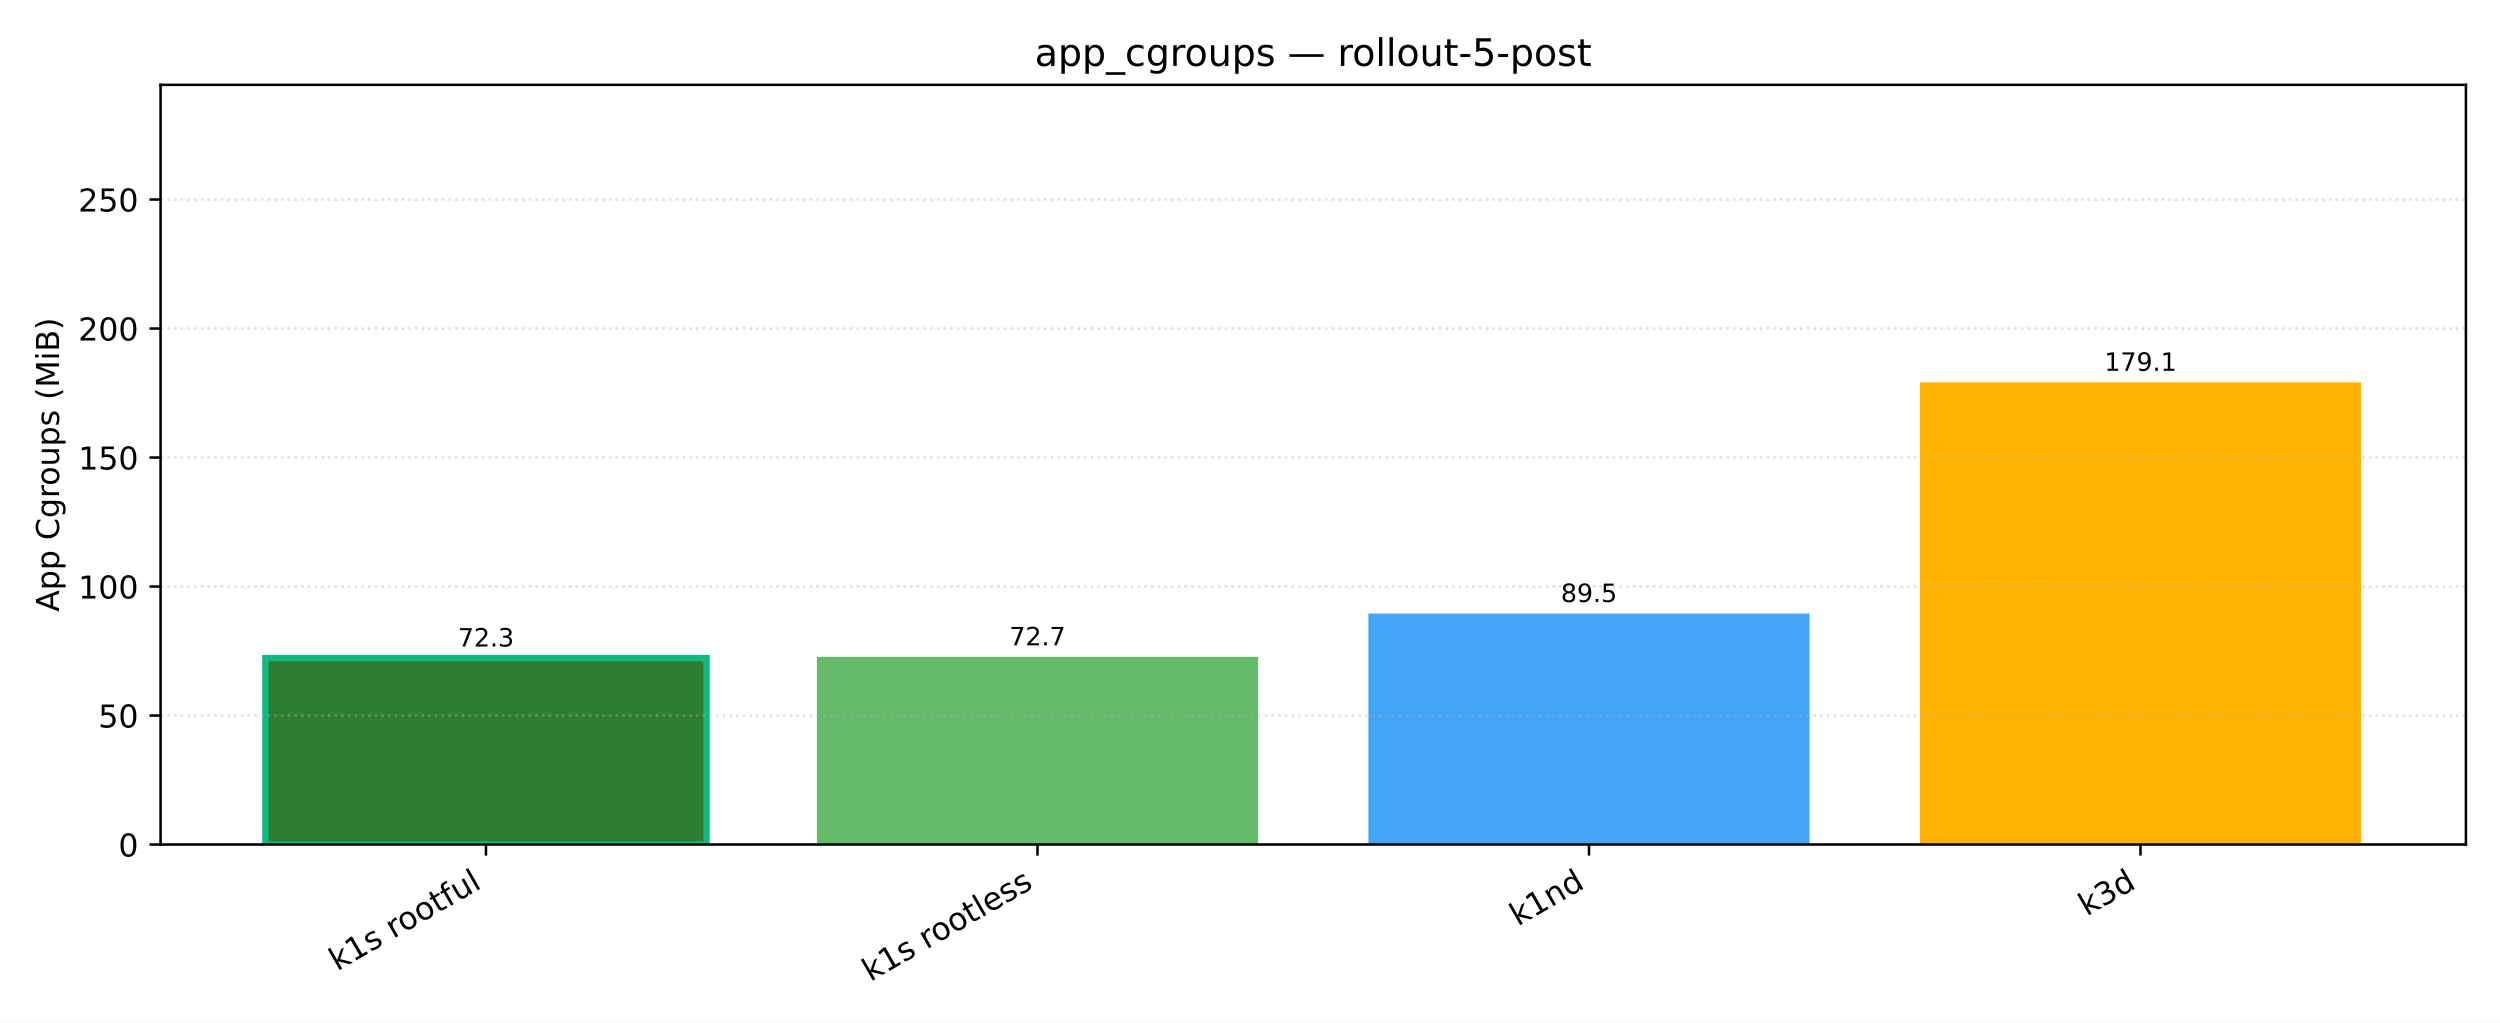
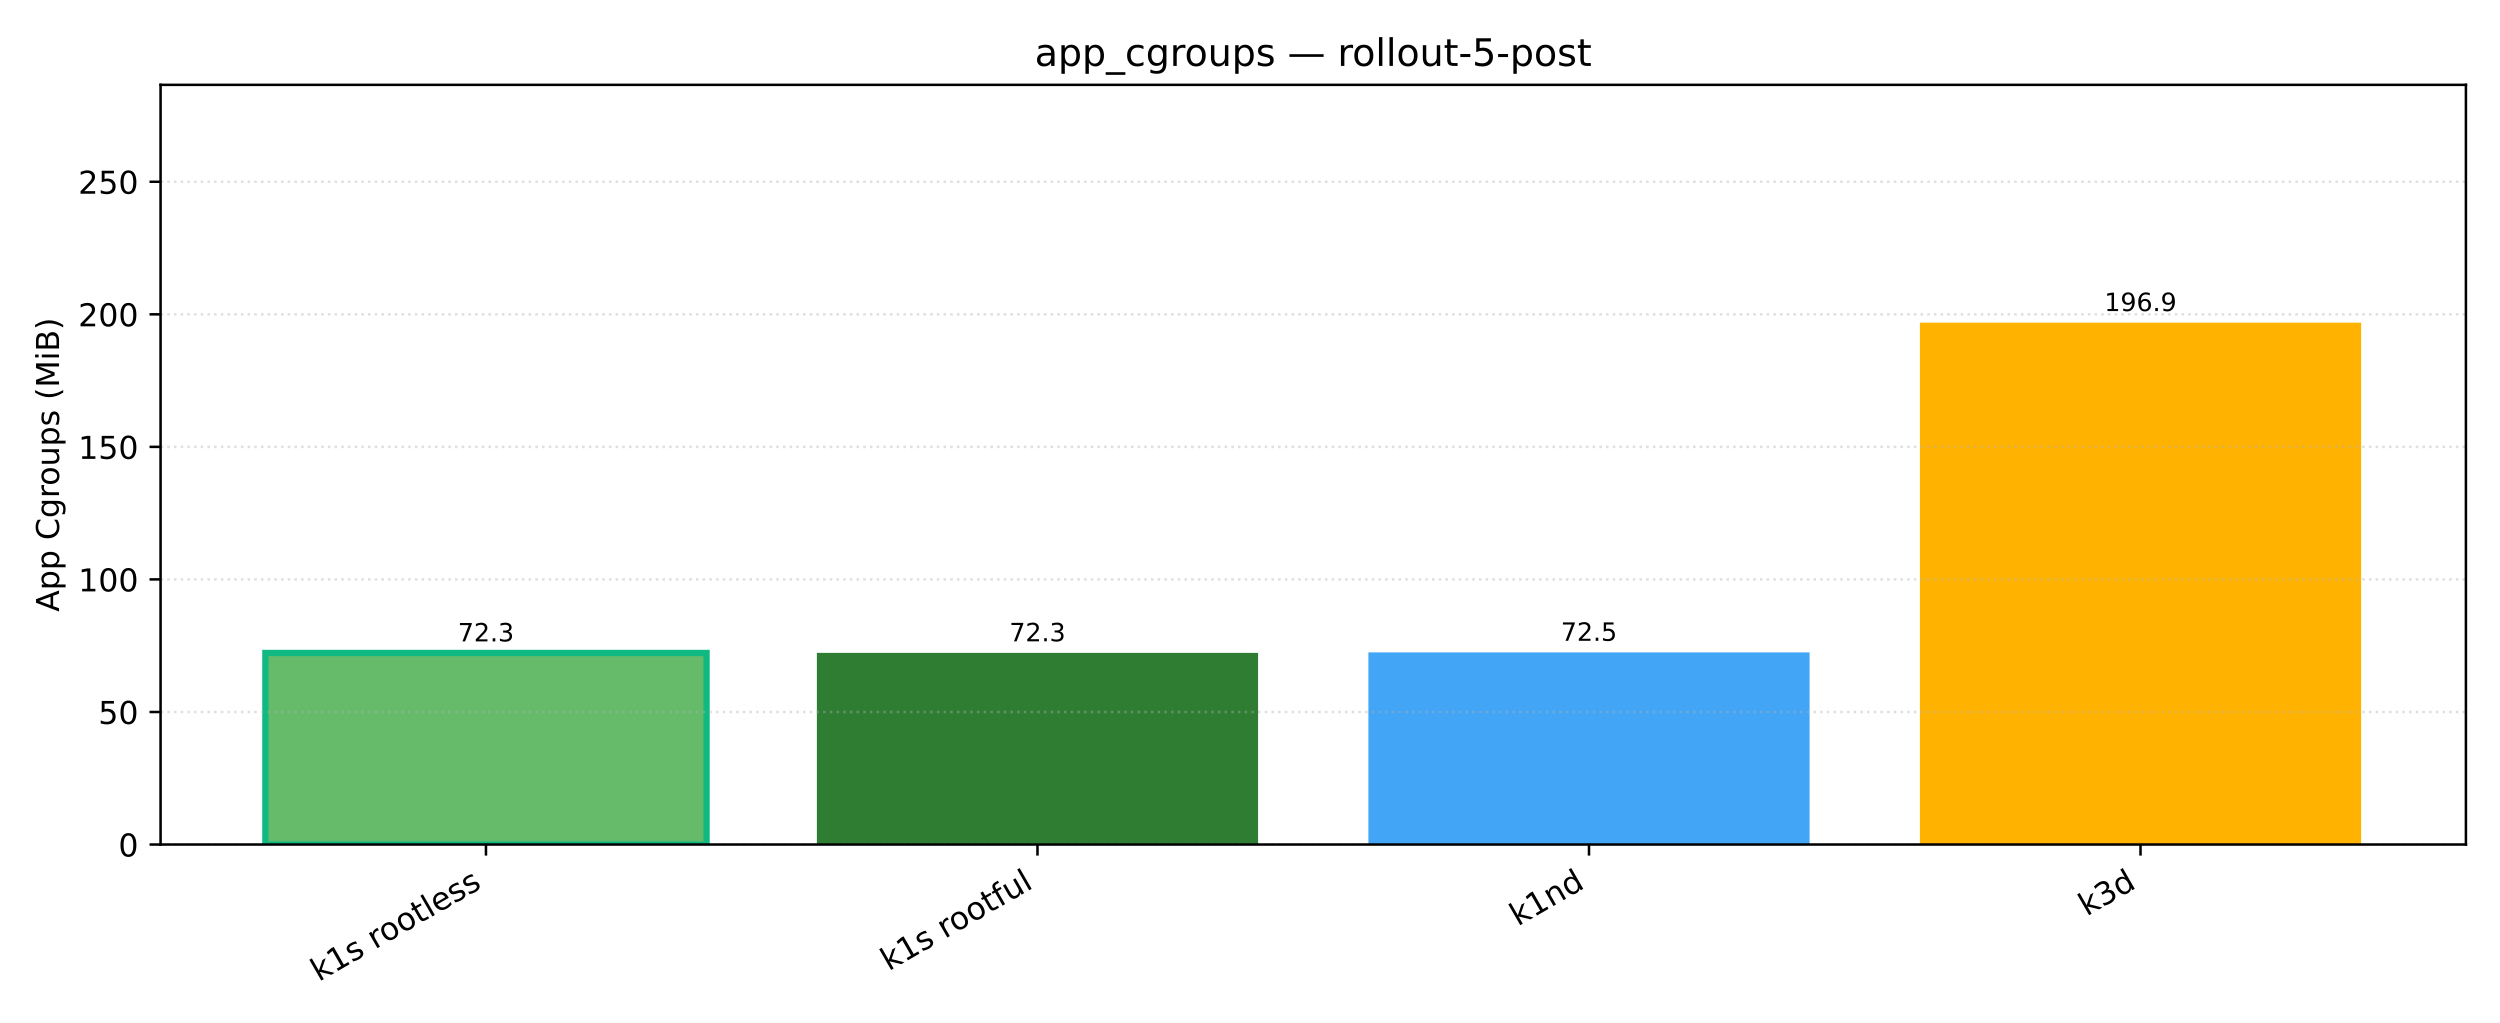
<svg xmlns="http://www.w3.org/2000/svg" xmlns:xlink="http://www.w3.org/1999/xlink" width="792pt" height="324pt" viewBox="0 0 792 324" version="1.1">
  <defs>
    <style type="text/css">*{stroke-linejoin: round; stroke-linecap: butt}</style>
  </defs>
  <g id="figure_1">
    <g id="patch_1">
      <path d="M 0 324  L 792 324  L 792 0  L 0 0  z " style="fill: #ffffff" />
    </g>
    <g id="axes_1">
      <g id="patch_2">
        <path d="M 50.87 267.545  L 781.2 267.545  L 781.2 26.88  L 50.87 26.88  z " style="fill: #ffffff" />
      </g>
      <g id="patch_3">
-         <path d="M 84.067 267.545  L 223.843 267.545  L 223.843 208.479  L 84.067 208.479  z " clip-path="url(#p14e02a2834)" style="fill: #2e7d32; stroke: #10b981; stroke-width: 2; stroke-linejoin: miter" />
+         <path d="M 84.067 267.545  L 223.843 267.545  L 223.843 206.863  L 84.067 206.863  z " clip-path="url(#pf9cf0e3495)" style="fill: #66bb6a; stroke: #10b981; stroke-width: 2; stroke-linejoin: miter" />
      </g>
      <g id="patch_4">
-         <path d="M 258.787 267.545  L 398.563 267.545  L 398.563 208.105  L 258.787 208.105  z " clip-path="url(#p14e02a2834)" style="fill: #66bb6a" />
+         <path d="M 258.787 267.545  L 398.563 267.545  L 398.563 206.83  L 258.787 206.83  z " clip-path="url(#pf9cf0e3495)" style="fill: #2e7d32" />
      </g>
      <g id="patch_5">
-         <path d="M 433.507 267.545  L 573.283 267.545  L 573.283 194.383  L 433.507 194.383  z " clip-path="url(#p14e02a2834)" style="fill: #42a5f5" />
+         <path d="M 433.507 267.545  L 573.283 267.545  L 573.283 206.676  L 433.507 206.676  z " clip-path="url(#pf9cf0e3495)" style="fill: #42a5f5" />
      </g>
      <g id="patch_6">
-         <path d="M 608.227 267.545  L 748.003 267.545  L 748.003 121.134  L 608.227 121.134  z " clip-path="url(#p14e02a2834)" style="fill: #ffb300" />
+         <path d="M 608.227 267.545  L 748.003 267.545  L 748.003 102.217  L 608.227 102.217  z " clip-path="url(#pf9cf0e3495)" style="fill: #ffb300" />
      </g>
      <g id="matplotlib.axis_1">
        <g id="xtick_1">
          <g id="line2d_1">
            <defs>
-               <path id="maa948cf7f7" d="M 0 0  L 0 3.5  " style="stroke: #000000; stroke-width: 0.8" />
+               <path id="m8f2cdf877e" d="M 0 0  L 0 3.5  " style="stroke: #000000; stroke-width: 0.8" />
            </defs>
            <g>
-               <use xlink:href="#maa948cf7f7" x="153.955" y="267.545" style="stroke: #000000; stroke-width: 0.8" />
+               <use xlink:href="#m8f2cdf877e" x="153.955" y="267.545" style="stroke: #000000; stroke-width: 0.8" />
            </g>
          </g>
          <g id="text_1">
-             <g transform="translate(106.8249 307.7361) rotate(-30) scale(0.1 -0.1)">
+             <g transform="translate(101.0103 311.0931) rotate(-30) scale(0.1 -0.1)">
              <defs>
                <path id="DejaVuSans-6b" d="M 581 4863  L 1159 4863  L 1159 1991  L 2875 3500  L 3609 3500  L 1753 1863  L 3688 0  L 2938 0  L 1159 1709  L 1159 0  L 581 0  L 581 4863  z " transform="scale(0.015625)" />
                <path id="DejaVuSans-31" d="M 794 531  L 1825 531  L 1825 4091  L 703 3866  L 703 4441  L 1819 4666  L 2450 4666  L 2450 531  L 3481 531  L 3481 0  L 794 0  L 794 531  z " transform="scale(0.015625)" />
                <path id="DejaVuSans-73" d="M 2834 3397  L 2834 2853  Q 2591 2978 2328 3040  Q 2066 3103 1784 3103  Q 1356 3103 1142 2972  Q 928 2841 928 2578  Q 928 2378 1081 2264  Q 1234 2150 1697 2047  L 1894 2003  Q 2506 1872 2764 1633  Q 3022 1394 3022 966  Q 3022 478 2636 193  Q 2250 -91 1575 -91  Q 1294 -91 989 -36  Q 684 19 347 128  L 347 722  Q 666 556 975 473  Q 1284 391 1588 391  Q 1994 391 2212 530  Q 2431 669 2431 922  Q 2431 1156 2273 1281  Q 2116 1406 1581 1522  L 1381 1569  Q 847 1681 609 1914  Q 372 2147 372 2553  Q 372 3047 722 3315  Q 1072 3584 1716 3584  Q 2034 3584 2315 3537  Q 2597 3491 2834 3397  z " transform="scale(0.015625)" />
                <path id="DejaVuSans-20" transform="scale(0.015625)" />
                <path id="DejaVuSans-72" d="M 2631 2963  Q 2534 3019 2420 3045  Q 2306 3072 2169 3072  Q 1681 3072 1420 2755  Q 1159 2438 1159 1844  L 1159 0  L 581 0  L 581 3500  L 1159 3500  L 1159 2956  Q 1341 3275 1631 3429  Q 1922 3584 2338 3584  Q 2397 3584 2469 3576  Q 2541 3569 2628 3553  L 2631 2963  z " transform="scale(0.015625)" />
                <path id="DejaVuSans-6f" d="M 1959 3097  Q 1497 3097 1228 2736  Q 959 2375 959 1747  Q 959 1119 1226 758  Q 1494 397 1959 397  Q 2419 397 2687 759  Q 2956 1122 2956 1747  Q 2956 2369 2687 2733  Q 2419 3097 1959 3097  z M 1959 3584  Q 2709 3584 3137 3096  Q 3566 2609 3566 1747  Q 3566 888 3137 398  Q 2709 -91 1959 -91  Q 1206 -91 779 398  Q 353 888 353 1747  Q 353 2609 779 3096  Q 1206 3584 1959 3584  z " transform="scale(0.015625)" />
                <path id="DejaVuSans-74" d="M 1172 4494  L 1172 3500  L 2356 3500  L 2356 3053  L 1172 3053  L 1172 1153  Q 1172 725 1289 603  Q 1406 481 1766 481  L 2356 481  L 2356 0  L 1766 0  Q 1100 0 847 248  Q 594 497 594 1153  L 594 3053  L 172 3053  L 172 3500  L 594 3500  L 594 4494  L 1172 4494  z " transform="scale(0.015625)" />
-                 <path id="DejaVuSans-66" d="M 2375 4863  L 2375 4384  L 1825 4384  Q 1516 4384 1395 4259  Q 1275 4134 1275 3809  L 1275 3500  L 2222 3500  L 2222 3053  L 1275 3053  L 1275 0  L 697 0  L 697 3053  L 147 3053  L 147 3500  L 697 3500  L 697 3744  Q 697 4328 969 4595  Q 1241 4863 1831 4863  L 2375 4863  z " transform="scale(0.015625)" />
-                 <path id="DejaVuSans-75" d="M 544 1381  L 544 3500  L 1119 3500  L 1119 1403  Q 1119 906 1312 657  Q 1506 409 1894 409  Q 2359 409 2629 706  Q 2900 1003 2900 1516  L 2900 3500  L 3475 3500  L 3475 0  L 2900 0  L 2900 538  Q 2691 219 2414 64  Q 2138 -91 1772 -91  Q 1169 -91 856 284  Q 544 659 544 1381  z M 1991 3584  L 1991 3584  z " transform="scale(0.015625)" />
                <path id="DejaVuSans-6c" d="M 603 4863  L 1178 4863  L 1178 0  L 603 0  L 603 4863  z " transform="scale(0.015625)" />
-               </defs>
-               <use xlink:href="#DejaVuSans-6b" />
-               <use xlink:href="#DejaVuSans-31" transform="translate(57.91016 0)" />
-               <use xlink:href="#DejaVuSans-73" transform="translate(121.5332 0)" />
-               <use xlink:href="#DejaVuSans-20" transform="translate(173.6328 0)" />
-               <use xlink:href="#DejaVuSans-72" transform="translate(205.4199 0)" />
-               <use xlink:href="#DejaVuSans-6f" transform="translate(244.2832 0)" />
-               <use xlink:href="#DejaVuSans-6f" transform="translate(305.4648 0)" />
-               <use xlink:href="#DejaVuSans-74" transform="translate(366.6465 0)" />
-               <use xlink:href="#DejaVuSans-66" transform="translate(405.8555 0)" />
-               <use xlink:href="#DejaVuSans-75" transform="translate(441.0605 0)" />
-               <use xlink:href="#DejaVuSans-6c" transform="translate(504.4395 0)" />
-             </g>
-           </g>
-         </g>
-         <g id="xtick_2">
-           <g id="line2d_2">
-             <g>
-               <use xlink:href="#maa948cf7f7" x="328.675" y="267.545" style="stroke: #000000; stroke-width: 0.8" />
-             </g>
-           </g>
-           <g id="text_2">
-             <g transform="translate(275.7304 311.0931) rotate(-30) scale(0.1 -0.1)">
-               <defs>
                <path id="DejaVuSans-65" d="M 3597 1894  L 3597 1613  L 953 1613  Q 991 1019 1311 708  Q 1631 397 2203 397  Q 2534 397 2845 478  Q 3156 559 3463 722  L 3463 178  Q 3153 47 2828 -22  Q 2503 -91 2169 -91  Q 1331 -91 842 396  Q 353 884 353 1716  Q 353 2575 817 3079  Q 1281 3584 2069 3584  Q 2775 3584 3186 3129  Q 3597 2675 3597 1894  z M 3022 2063  Q 3016 2534 2758 2815  Q 2500 3097 2075 3097  Q 1594 3097 1305 2825  Q 1016 2553 972 2059  L 3022 2063  z " transform="scale(0.015625)" />
              </defs>
              <use xlink:href="#DejaVuSans-6b" />
              <use xlink:href="#DejaVuSans-31" transform="translate(57.91016 0)" />
              <use xlink:href="#DejaVuSans-73" transform="translate(121.5332 0)" />
              <use xlink:href="#DejaVuSans-20" transform="translate(173.6328 0)" />
              <use xlink:href="#DejaVuSans-72" transform="translate(205.4199 0)" />
              <use xlink:href="#DejaVuSans-6f" transform="translate(244.2832 0)" />
              <use xlink:href="#DejaVuSans-6f" transform="translate(305.4648 0)" />
              <use xlink:href="#DejaVuSans-74" transform="translate(366.6465 0)" />
              <use xlink:href="#DejaVuSans-6c" transform="translate(405.8555 0)" />
              <use xlink:href="#DejaVuSans-65" transform="translate(433.6387 0)" />
              <use xlink:href="#DejaVuSans-73" transform="translate(495.1621 0)" />
              <use xlink:href="#DejaVuSans-73" transform="translate(547.2617 0)" />
            </g>
          </g>
        </g>
+         <g id="xtick_2">
+           <g id="line2d_2">
+             <g>
+               <use xlink:href="#m8f2cdf877e" x="328.675" y="267.545" style="stroke: #000000; stroke-width: 0.8" />
+             </g>
+           </g>
+           <g id="text_2">
+             <g transform="translate(281.545 307.7361) rotate(-30) scale(0.1 -0.1)">
+               <defs>
+                 <path id="DejaVuSans-66" d="M 2375 4863  L 2375 4384  L 1825 4384  Q 1516 4384 1395 4259  Q 1275 4134 1275 3809  L 1275 3500  L 2222 3500  L 2222 3053  L 1275 3053  L 1275 0  L 697 0  L 697 3053  L 147 3053  L 147 3500  L 697 3500  L 697 3744  Q 697 4328 969 4595  Q 1241 4863 1831 4863  L 2375 4863  z " transform="scale(0.015625)" />
+                 <path id="DejaVuSans-75" d="M 544 1381  L 544 3500  L 1119 3500  L 1119 1403  Q 1119 906 1312 657  Q 1506 409 1894 409  Q 2359 409 2629 706  Q 2900 1003 2900 1516  L 2900 3500  L 3475 3500  L 3475 0  L 2900 0  L 2900 538  Q 2691 219 2414 64  Q 2138 -91 1772 -91  Q 1169 -91 856 284  Q 544 659 544 1381  z M 1991 3584  L 1991 3584  z " transform="scale(0.015625)" />
+               </defs>
+               <use xlink:href="#DejaVuSans-6b" />
+               <use xlink:href="#DejaVuSans-31" transform="translate(57.91016 0)" />
+               <use xlink:href="#DejaVuSans-73" transform="translate(121.5332 0)" />
+               <use xlink:href="#DejaVuSans-20" transform="translate(173.6328 0)" />
+               <use xlink:href="#DejaVuSans-72" transform="translate(205.4199 0)" />
+               <use xlink:href="#DejaVuSans-6f" transform="translate(244.2832 0)" />
+               <use xlink:href="#DejaVuSans-6f" transform="translate(305.4648 0)" />
+               <use xlink:href="#DejaVuSans-74" transform="translate(366.6465 0)" />
+               <use xlink:href="#DejaVuSans-66" transform="translate(405.8555 0)" />
+               <use xlink:href="#DejaVuSans-75" transform="translate(441.0605 0)" />
+               <use xlink:href="#DejaVuSans-6c" transform="translate(504.4395 0)" />
+             </g>
+           </g>
+         </g>
        <g id="xtick_3">
          <g id="line2d_3">
            <g>
-               <use xlink:href="#maa948cf7f7" x="503.395" y="267.545" style="stroke: #000000; stroke-width: 0.8" />
+               <use xlink:href="#m8f2cdf877e" x="503.395" y="267.545" style="stroke: #000000; stroke-width: 0.8" />
            </g>
          </g>
          <g id="text_3">
            <g transform="translate(480.8439 293.5454) rotate(-30) scale(0.1 -0.1)">
              <defs>
                <path id="DejaVuSans-6e" d="M 3513 2113  L 3513 0  L 2938 0  L 2938 2094  Q 2938 2591 2744 2837  Q 2550 3084 2163 3084  Q 1697 3084 1428 2787  Q 1159 2491 1159 1978  L 1159 0  L 581 0  L 581 3500  L 1159 3500  L 1159 2956  Q 1366 3272 1645 3428  Q 1925 3584 2291 3584  Q 2894 3584 3203 3211  Q 3513 2838 3513 2113  z " transform="scale(0.015625)" />
                <path id="DejaVuSans-64" d="M 2906 2969  L 2906 4863  L 3481 4863  L 3481 0  L 2906 0  L 2906 525  Q 2725 213 2448 61  Q 2172 -91 1784 -91  Q 1150 -91 751 415  Q 353 922 353 1747  Q 353 2572 751 3078  Q 1150 3584 1784 3584  Q 2172 3584 2448 3432  Q 2725 3281 2906 2969  z M 947 1747  Q 947 1113 1208 752  Q 1469 391 1925 391  Q 2381 391 2643 752  Q 2906 1113 2906 1747  Q 2906 2381 2643 2742  Q 2381 3103 1925 3103  Q 1469 3103 1208 2742  Q 947 2381 947 1747  z " transform="scale(0.015625)" />
              </defs>
              <use xlink:href="#DejaVuSans-6b" />
              <use xlink:href="#DejaVuSans-31" transform="translate(57.91016 0)" />
              <use xlink:href="#DejaVuSans-6e" transform="translate(121.5332 0)" />
              <use xlink:href="#DejaVuSans-64" transform="translate(184.9121 0)" />
            </g>
          </g>
        </g>
        <g id="xtick_4">
          <g id="line2d_4">
            <g>
-               <use xlink:href="#maa948cf7f7" x="678.115" y="267.545" style="stroke: #000000; stroke-width: 0.8" />
+               <use xlink:href="#m8f2cdf877e" x="678.115" y="267.545" style="stroke: #000000; stroke-width: 0.8" />
            </g>
          </g>
          <g id="text_4">
            <g transform="translate(661.0525 290.3767) rotate(-30) scale(0.1 -0.1)">
              <defs>
                <path id="DejaVuSans-33" d="M 2597 2516  Q 3050 2419 3304 2112  Q 3559 1806 3559 1356  Q 3559 666 3084 287  Q 2609 -91 1734 -91  Q 1441 -91 1130 -33  Q 819 25 488 141  L 488 750  Q 750 597 1062 519  Q 1375 441 1716 441  Q 2309 441 2620 675  Q 2931 909 2931 1356  Q 2931 1769 2642 2001  Q 2353 2234 1838 2234  L 1294 2234  L 1294 2753  L 1863 2753  Q 2328 2753 2575 2939  Q 2822 3125 2822 3475  Q 2822 3834 2567 4026  Q 2313 4219 1838 4219  Q 1578 4219 1281 4162  Q 984 4106 628 3988  L 628 4550  Q 988 4650 1302 4700  Q 1616 4750 1894 4750  Q 2613 4750 3031 4423  Q 3450 4097 3450 3541  Q 3450 3153 3228 2886  Q 3006 2619 2597 2516  z " transform="scale(0.015625)" />
              </defs>
              <use xlink:href="#DejaVuSans-6b" />
              <use xlink:href="#DejaVuSans-33" transform="translate(57.91016 0)" />
              <use xlink:href="#DejaVuSans-64" transform="translate(121.5332 0)" />
            </g>
          </g>
        </g>
      </g>
      <g id="matplotlib.axis_2">
        <g id="ytick_1">
          <g id="line2d_5">
-             <path d="M 50.87 267.545  L 781.2 267.545  " clip-path="url(#p14e02a2834)" style="fill: none; stroke-dasharray: 0.8,1.32; stroke-dashoffset: 0; stroke: #b0b0b0; stroke-opacity: 0.4; stroke-width: 0.8" />
+             <path d="M 50.87 267.545  L 781.2 267.545  " clip-path="url(#pf9cf0e3495)" style="fill: none; stroke-dasharray: 0.8,1.32; stroke-dashoffset: 0; stroke: #b0b0b0; stroke-opacity: 0.4; stroke-width: 0.8" />
          </g>
          <g id="line2d_6">
            <defs>
-               <path id="mb585f0fc6f" d="M 0 0  L -3.5 0  " style="stroke: #000000; stroke-width: 0.8" />
+               <path id="ma4de119f3a" d="M 0 0  L -3.5 0  " style="stroke: #000000; stroke-width: 0.8" />
            </defs>
            <g>
-               <use xlink:href="#mb585f0fc6f" x="50.87" y="267.545" style="stroke: #000000; stroke-width: 0.8" />
+               <use xlink:href="#ma4de119f3a" x="50.87" y="267.545" style="stroke: #000000; stroke-width: 0.8" />
            </g>
          </g>
          <g id="text_5">
            <g transform="translate(37.5075 271.3447) scale(0.1 -0.1)">
              <defs>
                <path id="DejaVuSans-30" d="M 2034 4250  Q 1547 4250 1301 3770  Q 1056 3291 1056 2328  Q 1056 1369 1301 889  Q 1547 409 2034 409  Q 2525 409 2770 889  Q 3016 1369 3016 2328  Q 3016 3291 2770 3770  Q 2525 4250 2034 4250  z M 2034 4750  Q 2819 4750 3233 4129  Q 3647 3509 3647 2328  Q 3647 1150 3233 529  Q 2819 -91 2034 -91  Q 1250 -91 836 529  Q 422 1150 422 2328  Q 422 3509 836 4129  Q 1250 4750 2034 4750  z " transform="scale(0.015625)" />
              </defs>
              <use xlink:href="#DejaVuSans-30" />
            </g>
          </g>
        </g>
        <g id="ytick_2">
          <g id="line2d_7">
-             <path d="M 50.87 226.678  L 781.2 226.678  " clip-path="url(#p14e02a2834)" style="fill: none; stroke-dasharray: 0.8,1.32; stroke-dashoffset: 0; stroke: #b0b0b0; stroke-opacity: 0.4; stroke-width: 0.8" />
+             <path d="M 50.87 225.553  L 781.2 225.553  " clip-path="url(#pf9cf0e3495)" style="fill: none; stroke-dasharray: 0.8,1.32; stroke-dashoffset: 0; stroke: #b0b0b0; stroke-opacity: 0.4; stroke-width: 0.8" />
          </g>
          <g id="line2d_8">
            <g>
-               <use xlink:href="#mb585f0fc6f" x="50.87" y="226.678" style="stroke: #000000; stroke-width: 0.8" />
+               <use xlink:href="#ma4de119f3a" x="50.87" y="225.553" style="stroke: #000000; stroke-width: 0.8" />
            </g>
          </g>
          <g id="text_6">
-             <g transform="translate(31.145 230.4771) scale(0.1 -0.1)">
+             <g transform="translate(31.145 229.3523) scale(0.1 -0.1)">
              <defs>
                <path id="DejaVuSans-35" d="M 691 4666  L 3169 4666  L 3169 4134  L 1269 4134  L 1269 2991  Q 1406 3038 1543 3061  Q 1681 3084 1819 3084  Q 2600 3084 3056 2656  Q 3513 2228 3513 1497  Q 3513 744 3044 326  Q 2575 -91 1722 -91  Q 1428 -91 1123 -41  Q 819 9 494 109  L 494 744  Q 775 591 1075 516  Q 1375 441 1709 441  Q 2250 441 2565 725  Q 2881 1009 2881 1497  Q 2881 1984 2565 2268  Q 2250 2553 1709 2553  Q 1456 2553 1204 2497  Q 953 2441 691 2322  L 691 4666  z " transform="scale(0.015625)" />
              </defs>
              <use xlink:href="#DejaVuSans-35" />
              <use xlink:href="#DejaVuSans-30" transform="translate(63.62305 0)" />
            </g>
          </g>
        </g>
        <g id="ytick_3">
          <g id="line2d_9">
-             <path d="M 50.87 185.81  L 781.2 185.81  " clip-path="url(#p14e02a2834)" style="fill: none; stroke-dasharray: 0.8,1.32; stroke-dashoffset: 0; stroke: #b0b0b0; stroke-opacity: 0.4; stroke-width: 0.8" />
+             <path d="M 50.87 183.561  L 781.2 183.561  " clip-path="url(#pf9cf0e3495)" style="fill: none; stroke-dasharray: 0.8,1.32; stroke-dashoffset: 0; stroke: #b0b0b0; stroke-opacity: 0.4; stroke-width: 0.8" />
          </g>
          <g id="line2d_10">
            <g>
-               <use xlink:href="#mb585f0fc6f" x="50.87" y="185.81" style="stroke: #000000; stroke-width: 0.8" />
+               <use xlink:href="#ma4de119f3a" x="50.87" y="183.561" style="stroke: #000000; stroke-width: 0.8" />
            </g>
          </g>
          <g id="text_7">
-             <g transform="translate(24.7825 189.6095) scale(0.1 -0.1)">
+             <g transform="translate(24.7825 187.36) scale(0.1 -0.1)">
              <use xlink:href="#DejaVuSans-31" />
              <use xlink:href="#DejaVuSans-30" transform="translate(63.62305 0)" />
              <use xlink:href="#DejaVuSans-30" transform="translate(127.2461 0)" />
            </g>
          </g>
        </g>
        <g id="ytick_4">
          <g id="line2d_11">
-             <path d="M 50.87 144.943  L 781.2 144.943  " clip-path="url(#p14e02a2834)" style="fill: none; stroke-dasharray: 0.8,1.32; stroke-dashoffset: 0; stroke: #b0b0b0; stroke-opacity: 0.4; stroke-width: 0.8" />
+             <path d="M 50.87 141.568  L 781.2 141.568  " clip-path="url(#pf9cf0e3495)" style="fill: none; stroke-dasharray: 0.8,1.32; stroke-dashoffset: 0; stroke: #b0b0b0; stroke-opacity: 0.4; stroke-width: 0.8" />
          </g>
          <g id="line2d_12">
            <g>
-               <use xlink:href="#mb585f0fc6f" x="50.87" y="144.943" style="stroke: #000000; stroke-width: 0.8" />
+               <use xlink:href="#ma4de119f3a" x="50.87" y="141.568" style="stroke: #000000; stroke-width: 0.8" />
            </g>
          </g>
          <g id="text_8">
-             <g transform="translate(24.7825 148.7419) scale(0.1 -0.1)">
+             <g transform="translate(24.7825 145.3676) scale(0.1 -0.1)">
              <use xlink:href="#DejaVuSans-31" />
              <use xlink:href="#DejaVuSans-35" transform="translate(63.62305 0)" />
              <use xlink:href="#DejaVuSans-30" transform="translate(127.2461 0)" />
            </g>
          </g>
        </g>
        <g id="ytick_5">
          <g id="line2d_13">
-             <path d="M 50.87 104.075  L 781.2 104.075  " clip-path="url(#p14e02a2834)" style="fill: none; stroke-dasharray: 0.8,1.32; stroke-dashoffset: 0; stroke: #b0b0b0; stroke-opacity: 0.4; stroke-width: 0.8" />
+             <path d="M 50.87 99.576  L 781.2 99.576  " clip-path="url(#pf9cf0e3495)" style="fill: none; stroke-dasharray: 0.8,1.32; stroke-dashoffset: 0; stroke: #b0b0b0; stroke-opacity: 0.4; stroke-width: 0.8" />
          </g>
          <g id="line2d_14">
            <g>
-               <use xlink:href="#mb585f0fc6f" x="50.87" y="104.075" style="stroke: #000000; stroke-width: 0.8" />
+               <use xlink:href="#ma4de119f3a" x="50.87" y="99.576" style="stroke: #000000; stroke-width: 0.8" />
            </g>
          </g>
          <g id="text_9">
-             <g transform="translate(24.7825 107.8743) scale(0.1 -0.1)">
+             <g transform="translate(24.7825 103.3752) scale(0.1 -0.1)">
              <defs>
                <path id="DejaVuSans-32" d="M 1228 531  L 3431 531  L 3431 0  L 469 0  L 469 531  Q 828 903 1448 1529  Q 2069 2156 2228 2338  Q 2531 2678 2651 2914  Q 2772 3150 2772 3378  Q 2772 3750 2511 3984  Q 2250 4219 1831 4219  Q 1534 4219 1204 4116  Q 875 4013 500 3803  L 500 4441  Q 881 4594 1212 4672  Q 1544 4750 1819 4750  Q 2544 4750 2975 4387  Q 3406 4025 3406 3419  Q 3406 3131 3298 2873  Q 3191 2616 2906 2266  Q 2828 2175 2409 1742  Q 1991 1309 1228 531  z " transform="scale(0.015625)" />
              </defs>
              <use xlink:href="#DejaVuSans-32" />
              <use xlink:href="#DejaVuSans-30" transform="translate(63.62305 0)" />
              <use xlink:href="#DejaVuSans-30" transform="translate(127.2461 0)" />
            </g>
          </g>
        </g>
        <g id="ytick_6">
          <g id="line2d_15">
-             <path d="M 50.87 63.207  L 781.2 63.207  " clip-path="url(#p14e02a2834)" style="fill: none; stroke-dasharray: 0.8,1.32; stroke-dashoffset: 0; stroke: #b0b0b0; stroke-opacity: 0.4; stroke-width: 0.8" />
+             <path d="M 50.87 57.584  L 781.2 57.584  " clip-path="url(#pf9cf0e3495)" style="fill: none; stroke-dasharray: 0.8,1.32; stroke-dashoffset: 0; stroke: #b0b0b0; stroke-opacity: 0.4; stroke-width: 0.8" />
          </g>
          <g id="line2d_16">
            <g>
-               <use xlink:href="#mb585f0fc6f" x="50.87" y="63.207" style="stroke: #000000; stroke-width: 0.8" />
+               <use xlink:href="#ma4de119f3a" x="50.87" y="57.584" style="stroke: #000000; stroke-width: 0.8" />
            </g>
          </g>
          <g id="text_10">
-             <g transform="translate(24.7825 67.00668) scale(0.1 -0.1)">
+             <g transform="translate(24.7825 61.38285) scale(0.1 -0.1)">
              <use xlink:href="#DejaVuSans-32" />
              <use xlink:href="#DejaVuSans-35" transform="translate(63.62305 0)" />
              <use xlink:href="#DejaVuSans-30" transform="translate(127.2461 0)" />
            </g>
          </g>
        </g>
        <g id="text_11">
          <g transform="translate(18.70281 193.8104) rotate(-90) scale(0.1 -0.1)">
            <defs>
              <path id="DejaVuSans-41" d="M 2188 4044  L 1331 1722  L 3047 1722  L 2188 4044  z M 1831 4666  L 2547 4666  L 4325 0  L 3669 0  L 3244 1197  L 1141 1197  L 716 0  L 50 0  L 1831 4666  z " transform="scale(0.015625)" />
              <path id="DejaVuSans-70" d="M 1159 525  L 1159 -1331  L 581 -1331  L 581 3500  L 1159 3500  L 1159 2969  Q 1341 3281 1617 3432  Q 1894 3584 2278 3584  Q 2916 3584 3314 3078  Q 3713 2572 3713 1747  Q 3713 922 3314 415  Q 2916 -91 2278 -91  Q 1894 -91 1617 61  Q 1341 213 1159 525  z M 3116 1747  Q 3116 2381 2855 2742  Q 2594 3103 2138 3103  Q 1681 3103 1420 2742  Q 1159 2381 1159 1747  Q 1159 1113 1420 752  Q 1681 391 2138 391  Q 2594 391 2855 752  Q 3116 1113 3116 1747  z " transform="scale(0.015625)" />
              <path id="DejaVuSans-43" d="M 4122 4306  L 4122 3641  Q 3803 3938 3442 4084  Q 3081 4231 2675 4231  Q 1875 4231 1450 3742  Q 1025 3253 1025 2328  Q 1025 1406 1450 917  Q 1875 428 2675 428  Q 3081 428 3442 575  Q 3803 722 4122 1019  L 4122 359  Q 3791 134 3420 21  Q 3050 -91 2638 -91  Q 1578 -91 968 557  Q 359 1206 359 2328  Q 359 3453 968 4101  Q 1578 4750 2638 4750  Q 3056 4750 3426 4639  Q 3797 4528 4122 4306  z " transform="scale(0.015625)" />
              <path id="DejaVuSans-67" d="M 2906 1791  Q 2906 2416 2648 2759  Q 2391 3103 1925 3103  Q 1463 3103 1205 2759  Q 947 2416 947 1791  Q 947 1169 1205 825  Q 1463 481 1925 481  Q 2391 481 2648 825  Q 2906 1169 2906 1791  z M 3481 434  Q 3481 -459 3084 -895  Q 2688 -1331 1869 -1331  Q 1566 -1331 1297 -1286  Q 1028 -1241 775 -1147  L 775 -588  Q 1028 -725 1275 -790  Q 1522 -856 1778 -856  Q 2344 -856 2625 -561  Q 2906 -266 2906 331  L 2906 616  Q 2728 306 2450 153  Q 2172 0 1784 0  Q 1141 0 747 490  Q 353 981 353 1791  Q 353 2603 747 3093  Q 1141 3584 1784 3584  Q 2172 3584 2450 3431  Q 2728 3278 2906 2969  L 2906 3500  L 3481 3500  L 3481 434  z " transform="scale(0.015625)" />
              <path id="DejaVuSans-28" d="M 1984 4856  Q 1566 4138 1362 3434  Q 1159 2731 1159 2009  Q 1159 1288 1364 580  Q 1569 -128 1984 -844  L 1484 -844  Q 1016 -109 783 600  Q 550 1309 550 2009  Q 550 2706 781 3412  Q 1013 4119 1484 4856  L 1984 4856  z " transform="scale(0.015625)" />
              <path id="DejaVuSans-4d" d="M 628 4666  L 1569 4666  L 2759 1491  L 3956 4666  L 4897 4666  L 4897 0  L 4281 0  L 4281 4097  L 3078 897  L 2444 897  L 1241 4097  L 1241 0  L 628 0  L 628 4666  z " transform="scale(0.015625)" />
              <path id="DejaVuSans-69" d="M 603 3500  L 1178 3500  L 1178 0  L 603 0  L 603 3500  z M 603 4863  L 1178 4863  L 1178 4134  L 603 4134  L 603 4863  z " transform="scale(0.015625)" />
              <path id="DejaVuSans-42" d="M 1259 2228  L 1259 519  L 2272 519  Q 2781 519 3026 730  Q 3272 941 3272 1375  Q 3272 1813 3026 2020  Q 2781 2228 2272 2228  L 1259 2228  z M 1259 4147  L 1259 2741  L 2194 2741  Q 2656 2741 2882 2914  Q 3109 3088 3109 3444  Q 3109 3797 2882 3972  Q 2656 4147 2194 4147  L 1259 4147  z M 628 4666  L 2241 4666  Q 2963 4666 3353 4366  Q 3744 4066 3744 3513  Q 3744 3084 3544 2831  Q 3344 2578 2956 2516  Q 3422 2416 3680 2098  Q 3938 1781 3938 1306  Q 3938 681 3513 340  Q 3088 0 2303 0  L 628 0  L 628 4666  z " transform="scale(0.015625)" />
              <path id="DejaVuSans-29" d="M 513 4856  L 1013 4856  Q 1481 4119 1714 3412  Q 1947 2706 1947 2009  Q 1947 1309 1714 600  Q 1481 -109 1013 -844  L 513 -844  Q 928 -128 1133 580  Q 1338 1288 1338 2009  Q 1338 2731 1133 3434  Q 928 4138 513 4856  z " transform="scale(0.015625)" />
            </defs>
            <use xlink:href="#DejaVuSans-41" />
            <use xlink:href="#DejaVuSans-70" transform="translate(68.4082 0)" />
            <use xlink:href="#DejaVuSans-70" transform="translate(131.8848 0)" />
            <use xlink:href="#DejaVuSans-20" transform="translate(195.3613 0)" />
            <use xlink:href="#DejaVuSans-43" transform="translate(227.1484 0)" />
            <use xlink:href="#DejaVuSans-67" transform="translate(296.9727 0)" />
            <use xlink:href="#DejaVuSans-72" transform="translate(360.4492 0)" />
            <use xlink:href="#DejaVuSans-6f" transform="translate(399.3125 0)" />
            <use xlink:href="#DejaVuSans-75" transform="translate(460.4941 0)" />
            <use xlink:href="#DejaVuSans-70" transform="translate(523.873 0)" />
            <use xlink:href="#DejaVuSans-73" transform="translate(587.3496 0)" />
            <use xlink:href="#DejaVuSans-20" transform="translate(639.4492 0)" />
            <use xlink:href="#DejaVuSans-28" transform="translate(671.2363 0)" />
            <use xlink:href="#DejaVuSans-4d" transform="translate(710.25 0)" />
            <use xlink:href="#DejaVuSans-69" transform="translate(796.5293 0)" />
            <use xlink:href="#DejaVuSans-42" transform="translate(824.3125 0)" />
            <use xlink:href="#DejaVuSans-29" transform="translate(892.916 0)" />
          </g>
        </g>
      </g>
      <g id="patch_7">
        <path d="M 50.87 267.545  L 50.87 26.88  " style="fill: none; stroke: #000000; stroke-width: 0.8; stroke-linejoin: miter; stroke-linecap: square" />
      </g>
      <g id="patch_8">
        <path d="M 781.2 267.545  L 781.2 26.88  " style="fill: none; stroke: #000000; stroke-width: 0.8; stroke-linejoin: miter; stroke-linecap: square" />
      </g>
      <g id="patch_9">
        <path d="M 50.87 267.545  L 781.2 267.545  " style="fill: none; stroke: #000000; stroke-width: 0.8; stroke-linejoin: miter; stroke-linecap: square" />
      </g>
      <g id="patch_10">
        <path d="M 50.87 26.88  L 781.2 26.88  " style="fill: none; stroke: #000000; stroke-width: 0.8; stroke-linejoin: miter; stroke-linecap: square" />
      </g>
      <g id="text_12">
-         <g transform="translate(145.0486 204.8153) scale(0.08 -0.08)">
+         <g transform="translate(145.0486 203.1995) scale(0.08 -0.08)">
          <defs>
            <path id="DejaVuSans-37" d="M 525 4666  L 3525 4666  L 3525 4397  L 1831 0  L 1172 0  L 2766 4134  L 525 4134  L 525 4666  z " transform="scale(0.015625)" />
            <path id="DejaVuSans-2e" d="M 684 794  L 1344 794  L 1344 0  L 684 0  L 684 794  z " transform="scale(0.015625)" />
          </defs>
          <use xlink:href="#DejaVuSans-37" />
          <use xlink:href="#DejaVuSans-32" transform="translate(63.62305 0)" />
          <use xlink:href="#DejaVuSans-2e" transform="translate(127.2461 0)" />
          <use xlink:href="#DejaVuSans-33" transform="translate(159.0332 0)" />
        </g>
      </g>
      <g id="text_13">
-         <g transform="translate(319.7687 204.4417) scale(0.08 -0.08)">
+         <g transform="translate(319.7687 203.1667) scale(0.08 -0.08)">
          <use xlink:href="#DejaVuSans-37" />
          <use xlink:href="#DejaVuSans-32" transform="translate(63.62305 0)" />
          <use xlink:href="#DejaVuSans-2e" transform="translate(127.2461 0)" />
-           <use xlink:href="#DejaVuSans-37" transform="translate(159.0332 0)" />
+           <use xlink:href="#DejaVuSans-33" transform="translate(159.0332 0)" />
        </g>
      </g>
      <g id="text_14">
-         <g transform="translate(494.4888 190.7191) scale(0.08 -0.08)">
-           <defs>
-             <path id="DejaVuSans-38" d="M 2034 2216  Q 1584 2216 1326 1975  Q 1069 1734 1069 1313  Q 1069 891 1326 650  Q 1584 409 2034 409  Q 2484 409 2743 651  Q 3003 894 3003 1313  Q 3003 1734 2745 1975  Q 2488 2216 2034 2216  z M 1403 2484  Q 997 2584 770 2862  Q 544 3141 544 3541  Q 544 4100 942 4425  Q 1341 4750 2034 4750  Q 2731 4750 3128 4425  Q 3525 4100 3525 3541  Q 3525 3141 3298 2862  Q 3072 2584 2669 2484  Q 3125 2378 3379 2068  Q 3634 1759 3634 1313  Q 3634 634 3220 271  Q 2806 -91 2034 -91  Q 1263 -91 848 271  Q 434 634 434 1313  Q 434 1759 690 2068  Q 947 2378 1403 2484  z M 1172 3481  Q 1172 3119 1398 2916  Q 1625 2713 2034 2713  Q 2441 2713 2670 2916  Q 2900 3119 2900 3481  Q 2900 3844 2670 4047  Q 2441 4250 2034 4250  Q 1625 4250 1398 4047  Q 1172 3844 1172 3481  z " transform="scale(0.015625)" />
-             <path id="DejaVuSans-39" d="M 703 97  L 703 672  Q 941 559 1184 500  Q 1428 441 1663 441  Q 2288 441 2617 861  Q 2947 1281 2994 2138  Q 2813 1869 2534 1725  Q 2256 1581 1919 1581  Q 1219 1581 811 2004  Q 403 2428 403 3163  Q 403 3881 828 4315  Q 1253 4750 1959 4750  Q 2769 4750 3195 4129  Q 3622 3509 3622 2328  Q 3622 1225 3098 567  Q 2575 -91 1691 -91  Q 1453 -91 1209 -44  Q 966 3 703 97  z M 1959 2075  Q 2384 2075 2632 2365  Q 2881 2656 2881 3163  Q 2881 3666 2632 3958  Q 2384 4250 1959 4250  Q 1534 4250 1286 3958  Q 1038 3666 1038 3163  Q 1038 2656 1286 2365  Q 1534 2075 1959 2075  z " transform="scale(0.015625)" />
-           </defs>
-           <use xlink:href="#DejaVuSans-38" />
-           <use xlink:href="#DejaVuSans-39" transform="translate(63.62305 0)" />
+         <g transform="translate(494.4888 203.0125) scale(0.08 -0.08)">
+           <use xlink:href="#DejaVuSans-37" />
+           <use xlink:href="#DejaVuSans-32" transform="translate(63.62305 0)" />
          <use xlink:href="#DejaVuSans-2e" transform="translate(127.2461 0)" />
          <use xlink:href="#DejaVuSans-35" transform="translate(159.0332 0)" />
        </g>
      </g>
      <g id="text_15">
-         <g transform="translate(666.6639 117.4703) scale(0.08 -0.08)">
+         <g transform="translate(666.6639 98.55318) scale(0.08 -0.08)">
+           <defs>
+             <path id="DejaVuSans-39" d="M 703 97  L 703 672  Q 941 559 1184 500  Q 1428 441 1663 441  Q 2288 441 2617 861  Q 2947 1281 2994 2138  Q 2813 1869 2534 1725  Q 2256 1581 1919 1581  Q 1219 1581 811 2004  Q 403 2428 403 3163  Q 403 3881 828 4315  Q 1253 4750 1959 4750  Q 2769 4750 3195 4129  Q 3622 3509 3622 2328  Q 3622 1225 3098 567  Q 2575 -91 1691 -91  Q 1453 -91 1209 -44  Q 966 3 703 97  z M 1959 2075  Q 2384 2075 2632 2365  Q 2881 2656 2881 3163  Q 2881 3666 2632 3958  Q 2384 4250 1959 4250  Q 1534 4250 1286 3958  Q 1038 3666 1038 3163  Q 1038 2656 1286 2365  Q 1534 2075 1959 2075  z " transform="scale(0.015625)" />
+             <path id="DejaVuSans-36" d="M 2113 2584  Q 1688 2584 1439 2293  Q 1191 2003 1191 1497  Q 1191 994 1439 701  Q 1688 409 2113 409  Q 2538 409 2786 701  Q 3034 994 3034 1497  Q 3034 2003 2786 2293  Q 2538 2584 2113 2584  z M 3366 4563  L 3366 3988  Q 3128 4100 2886 4159  Q 2644 4219 2406 4219  Q 1781 4219 1451 3797  Q 1122 3375 1075 2522  Q 1259 2794 1537 2939  Q 1816 3084 2150 3084  Q 2853 3084 3261 2657  Q 3669 2231 3669 1497  Q 3669 778 3244 343  Q 2819 -91 2113 -91  Q 1303 -91 875 529  Q 447 1150 447 2328  Q 447 3434 972 4092  Q 1497 4750 2381 4750  Q 2619 4750 2861 4703  Q 3103 4656 3366 4563  z " transform="scale(0.015625)" />
+           </defs>
          <use xlink:href="#DejaVuSans-31" />
-           <use xlink:href="#DejaVuSans-37" transform="translate(63.62305 0)" />
-           <use xlink:href="#DejaVuSans-39" transform="translate(127.2461 0)" />
+           <use xlink:href="#DejaVuSans-39" transform="translate(63.62305 0)" />
+           <use xlink:href="#DejaVuSans-36" transform="translate(127.2461 0)" />
          <use xlink:href="#DejaVuSans-2e" transform="translate(190.8691 0)" />
-           <use xlink:href="#DejaVuSans-31" transform="translate(222.6562 0)" />
+           <use xlink:href="#DejaVuSans-39" transform="translate(222.6562 0)" />
        </g>
      </g>
      <g id="text_16">
        <g transform="translate(327.8106 20.88) scale(0.12 -0.12)">
          <defs>
            <path id="DejaVuSans-61" d="M 2194 1759  Q 1497 1759 1228 1600  Q 959 1441 959 1056  Q 959 750 1161 570  Q 1363 391 1709 391  Q 2188 391 2477 730  Q 2766 1069 2766 1631  L 2766 1759  L 2194 1759  z M 3341 1997  L 3341 0  L 2766 0  L 2766 531  Q 2569 213 2275 61  Q 1981 -91 1556 -91  Q 1019 -91 701 211  Q 384 513 384 1019  Q 384 1609 779 1909  Q 1175 2209 1959 2209  L 2766 2209  L 2766 2266  Q 2766 2663 2505 2880  Q 2244 3097 1772 3097  Q 1472 3097 1187 3025  Q 903 2953 641 2809  L 641 3341  Q 956 3463 1253 3523  Q 1550 3584 1831 3584  Q 2591 3584 2966 3190  Q 3341 2797 3341 1997  z " transform="scale(0.015625)" />
            <path id="DejaVuSans-5f" d="M 3263 -1063  L 3263 -1509  L -63 -1509  L -63 -1063  L 3263 -1063  z " transform="scale(0.015625)" />
            <path id="DejaVuSans-63" d="M 3122 3366  L 3122 2828  Q 2878 2963 2633 3030  Q 2388 3097 2138 3097  Q 1578 3097 1268 2742  Q 959 2388 959 1747  Q 959 1106 1268 751  Q 1578 397 2138 397  Q 2388 397 2633 464  Q 2878 531 3122 666  L 3122 134  Q 2881 22 2623 -34  Q 2366 -91 2075 -91  Q 1284 -91 818 406  Q 353 903 353 1747  Q 353 2603 823 3093  Q 1294 3584 2113 3584  Q 2378 3584 2631 3529  Q 2884 3475 3122 3366  z " transform="scale(0.015625)" />
            <path id="DejaVuSans-2014" d="M 313 1978  L 6088 1978  L 6088 1528  L 313 1528  L 313 1978  z " transform="scale(0.015625)" />
            <path id="DejaVuSans-2d" d="M 313 2009  L 1997 2009  L 1997 1497  L 313 1497  L 313 2009  z " transform="scale(0.015625)" />
          </defs>
          <use xlink:href="#DejaVuSans-61" />
          <use xlink:href="#DejaVuSans-70" transform="translate(61.2793 0)" />
          <use xlink:href="#DejaVuSans-70" transform="translate(124.7559 0)" />
          <use xlink:href="#DejaVuSans-5f" transform="translate(188.2324 0)" />
          <use xlink:href="#DejaVuSans-63" transform="translate(238.2324 0)" />
          <use xlink:href="#DejaVuSans-67" transform="translate(293.2129 0)" />
          <use xlink:href="#DejaVuSans-72" transform="translate(356.6895 0)" />
          <use xlink:href="#DejaVuSans-6f" transform="translate(395.5527 0)" />
          <use xlink:href="#DejaVuSans-75" transform="translate(456.7344 0)" />
          <use xlink:href="#DejaVuSans-70" transform="translate(520.1133 0)" />
          <use xlink:href="#DejaVuSans-73" transform="translate(583.5898 0)" />
          <use xlink:href="#DejaVuSans-20" transform="translate(635.6895 0)" />
          <use xlink:href="#DejaVuSans-2014" transform="translate(667.4766 0)" />
          <use xlink:href="#DejaVuSans-20" transform="translate(767.4766 0)" />
          <use xlink:href="#DejaVuSans-72" transform="translate(799.2637 0)" />
          <use xlink:href="#DejaVuSans-6f" transform="translate(838.127 0)" />
          <use xlink:href="#DejaVuSans-6c" transform="translate(899.3086 0)" />
          <use xlink:href="#DejaVuSans-6c" transform="translate(927.0918 0)" />
          <use xlink:href="#DejaVuSans-6f" transform="translate(954.875 0)" />
          <use xlink:href="#DejaVuSans-75" transform="translate(1016.057 0)" />
          <use xlink:href="#DejaVuSans-74" transform="translate(1079.436 0)" />
          <use xlink:href="#DejaVuSans-2d" transform="translate(1118.645 0)" />
          <use xlink:href="#DejaVuSans-35" transform="translate(1154.729 0)" />
          <use xlink:href="#DejaVuSans-2d" transform="translate(1218.352 0)" />
          <use xlink:href="#DejaVuSans-70" transform="translate(1254.436 0)" />
          <use xlink:href="#DejaVuSans-6f" transform="translate(1317.912 0)" />
          <use xlink:href="#DejaVuSans-73" transform="translate(1379.094 0)" />
          <use xlink:href="#DejaVuSans-74" transform="translate(1431.193 0)" />
        </g>
      </g>
    </g>
  </g>
  <defs>
-     <clipPath id="p14e02a2834">
+     <clipPath id="pf9cf0e3495">
      <rect x="50.87" y="26.88" width="730.33" height="240.665" />
    </clipPath>
  </defs>
</svg>
